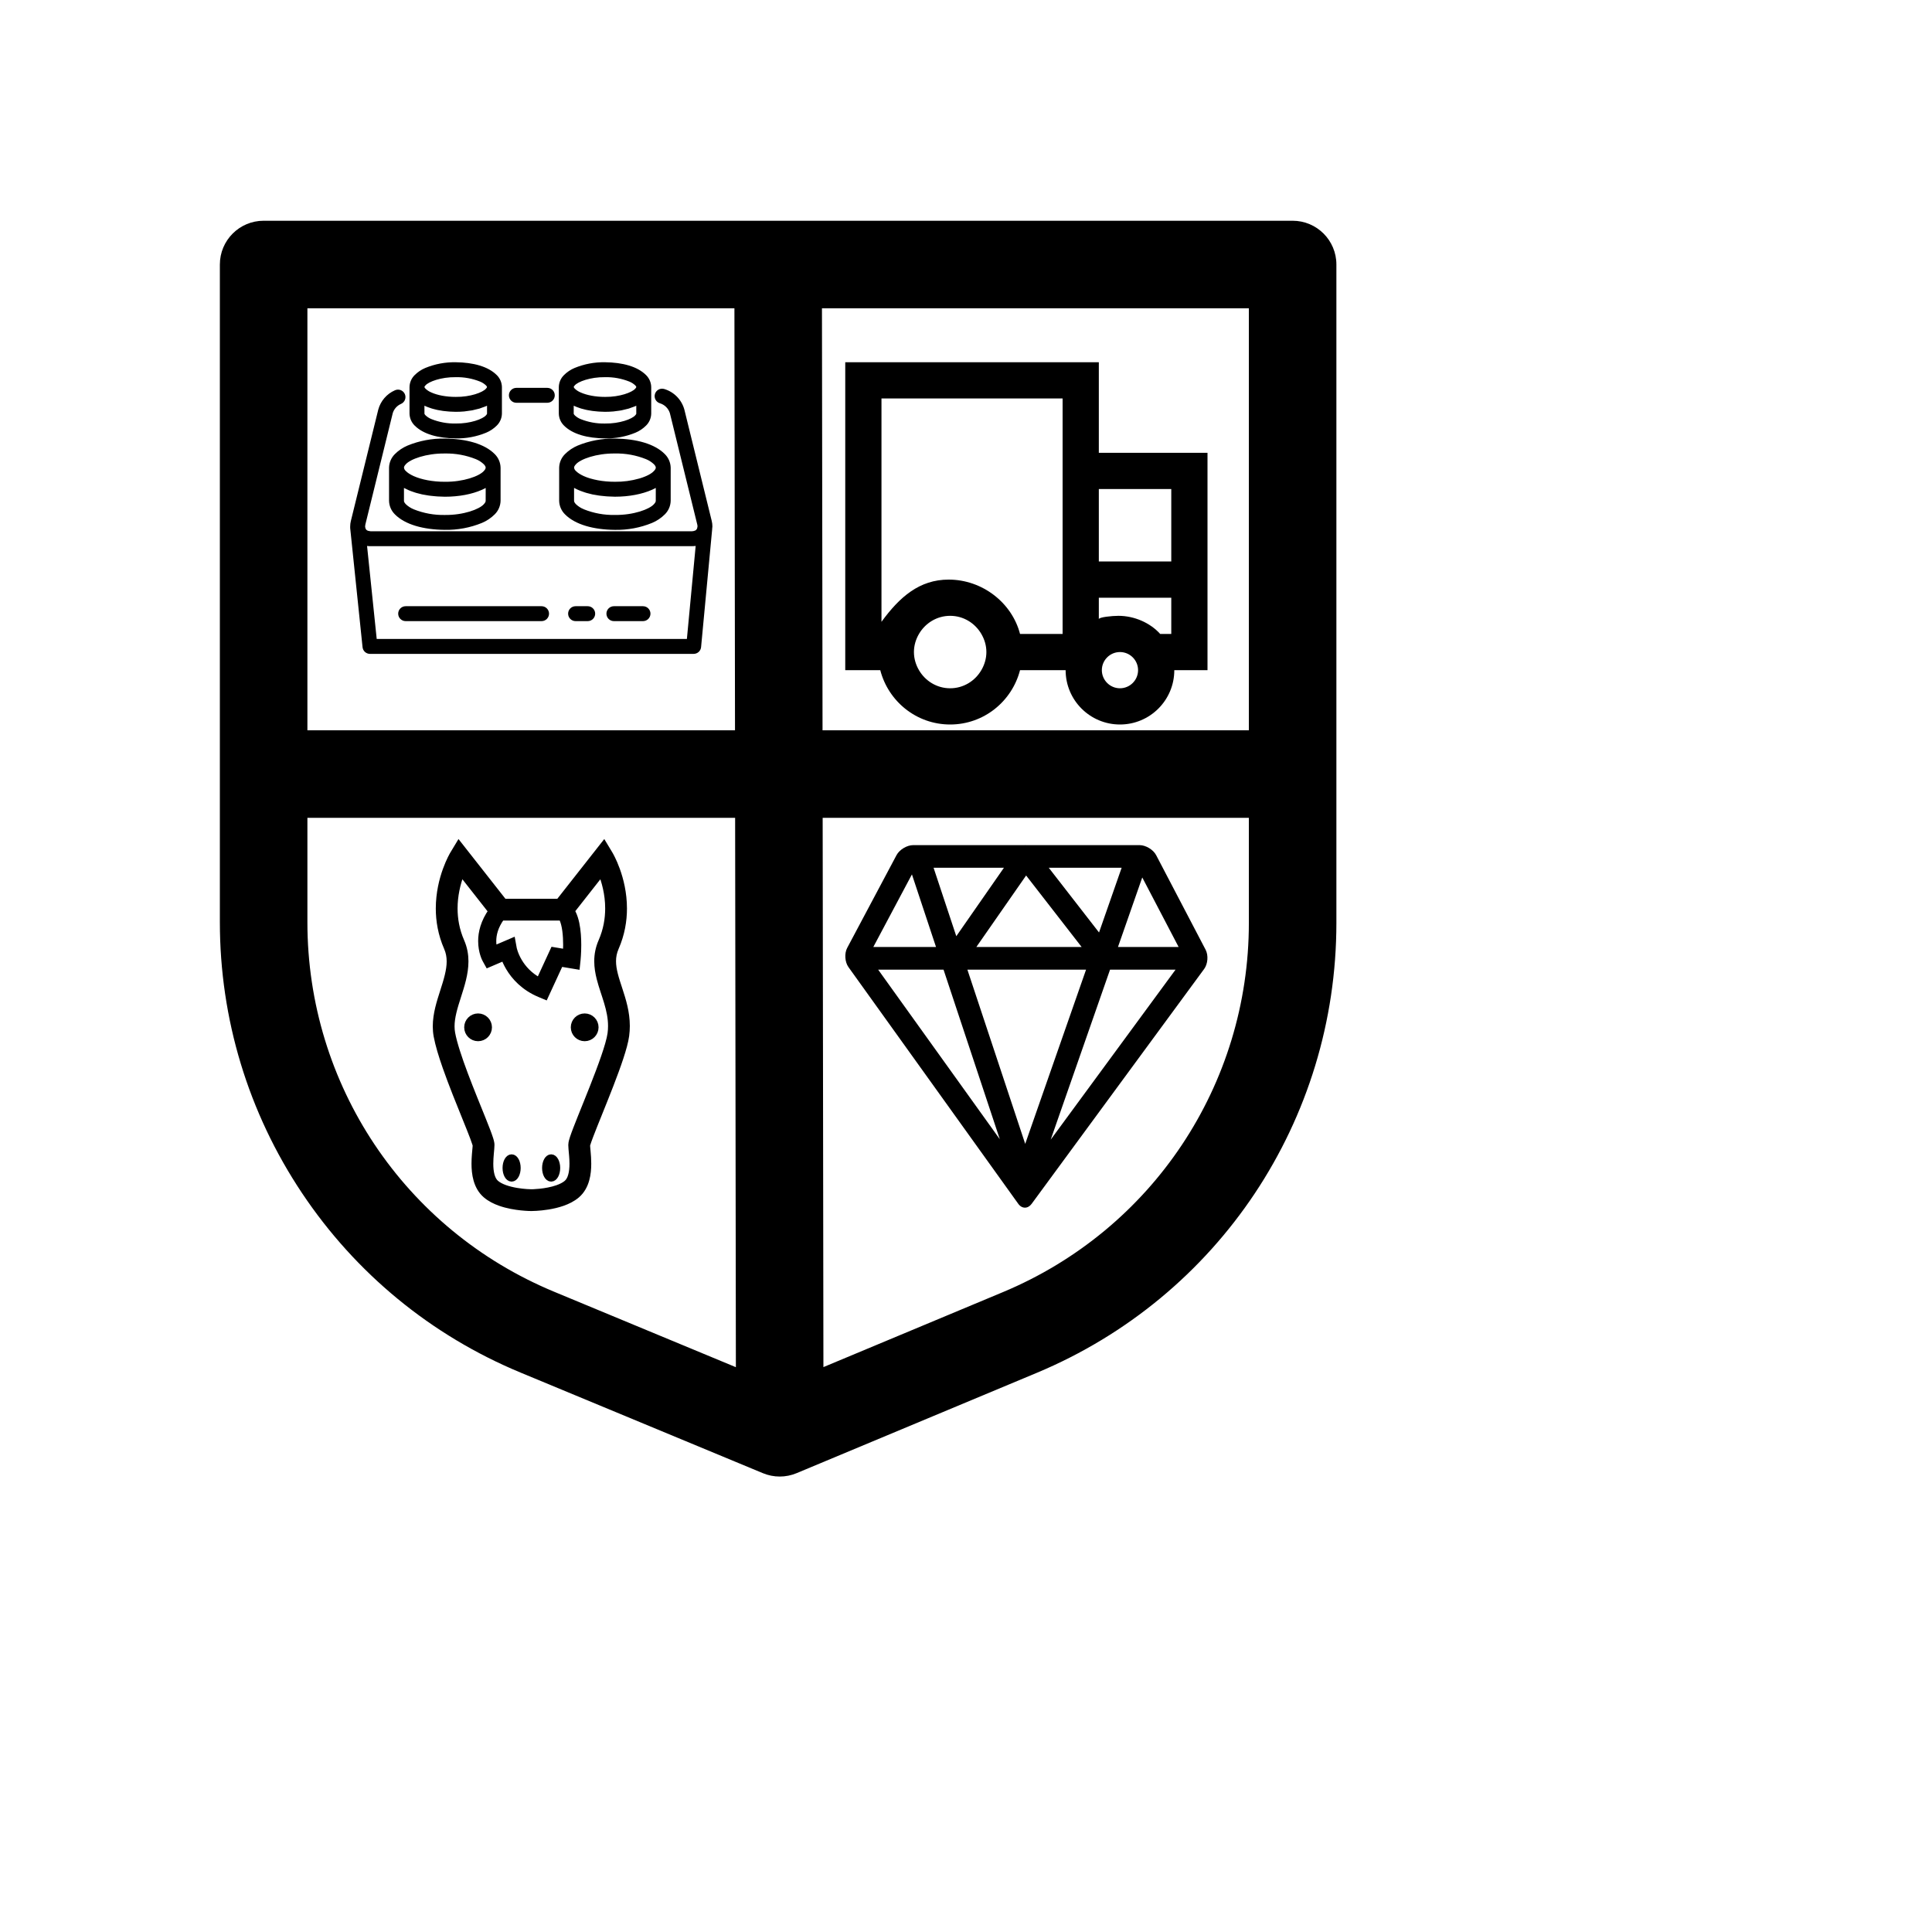
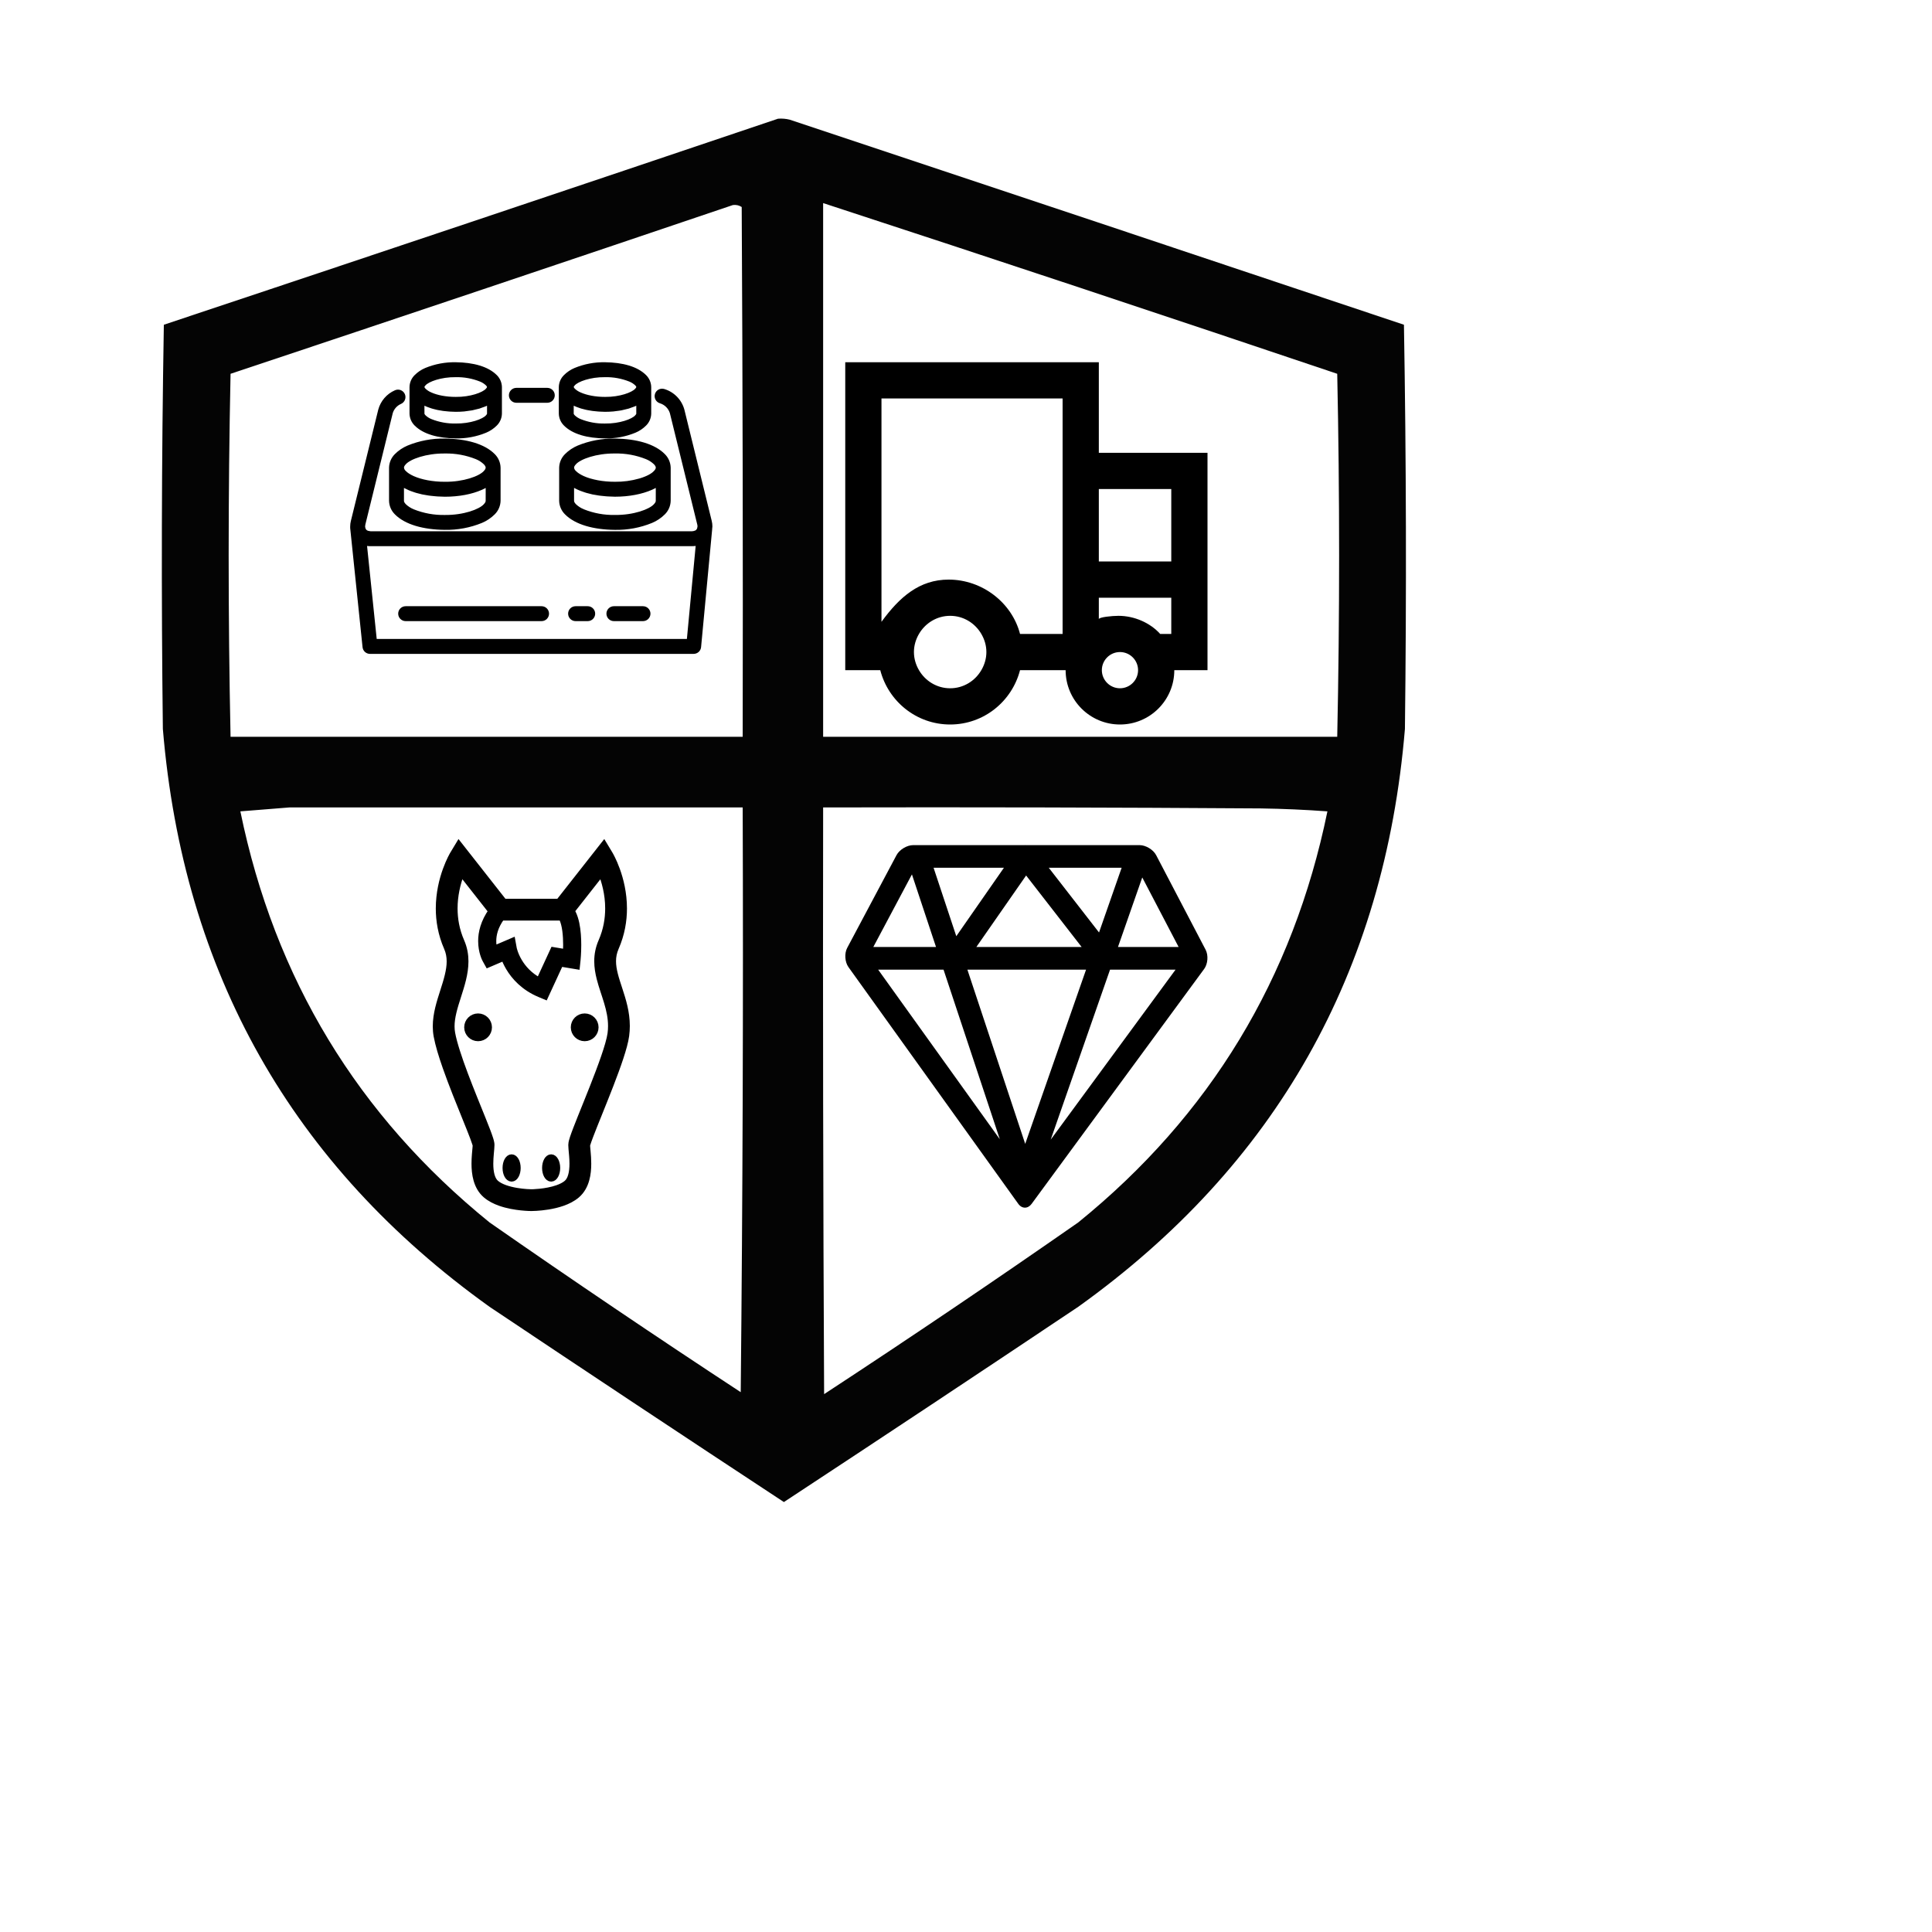
<svg xmlns="http://www.w3.org/2000/svg" width="800" height="800" style="shape-rendering:geometricPrecision; text-rendering:geometricPrecision; image-rendering:optimizeQuality; fill-rule:evenodd; clip-rule:evenodd">
-   <g transform="scale(1.269534)">
-     <g transform="translate(49, 72) scale(0.80)">
-       <g>
-         <path d="M465.764,0H46.236c-9.855,0-17.845,7.99-17.845,17.845v268.146c0,39.426,11.572,77.598,33.462,110.389             c21.892,32.79,52.71,58.113,89.123,73.228l98.836,41.028c2.19,0.909,4.517,1.363,6.841,1.363c2.339,0,4.678-0.46,6.877-1.379             l97.897-40.893c74.221-31.003,122.18-103.011,122.18-183.448V17.845C483.609,7.99,475.619,0,465.764,0z M64.08,35.689h174.1             l0.236,172.055H64.08V35.689z M164.66,436.646c-61.1-25.364-100.58-84.5-100.58-150.655v-42.558h174.386l0.307,223.98             L164.66,436.646z M273.869,35.689h174.05v172.055H274.106L273.869,35.689z M447.919,286.28             c0,65.997-39.349,125.079-100.246,150.517l-73.21,30.582l-0.307-223.946h173.764V286.28z" />
-       </g>
+   <g transform="scale(0.8125)">
+     <g transform="translate(0, 12)">
+       <path style="opacity:0.981" fill="#000000" d="M 396.5,48.5 C 398.527,48.338 400.527,48.505 402.5,49C 506.87,83.734 611.204,118.568 715.5,153.5C 716.667,222.164 716.833,290.831 716,359.5C 705.643,483.766 650.143,581.932 549.5,654C 499.636,687.363 449.636,720.53 399.5,753.5C 349.364,720.53 299.364,687.363 249.5,654C 148.857,581.932 93.357,483.766 83,359.5C 82.167,290.831 82.333,222.164 83.5,153.5C 188.005,118.665 292.338,83.665 396.5,48.5 Z M 419.5,91.5 C 506.946,120.093 594.279,149.093 681.5,178.5C 682.783,240.172 682.783,301.838 681.5,363.5C 594.167,363.5 506.833,363.5 419.5,363.5C 419.5,272.833 419.5,182.167 419.5,91.5 Z M 373.5,92.5 C 375.144,92.287 376.644,92.62 378,93.5C 378.5,183.499 378.667,273.499 378.5,363.5C 291.5,363.5 204.5,363.5 117.5,363.5C 116.213,301.839 116.213,240.172 117.5,178.5C 203.005,149.999 288.338,121.332 373.5,92.5 Z M 147.5,399.5 C 224.5,399.5 301.5,399.5 378.5,399.5C 378.833,498.836 378.5,598.169 377.5,697.5C 334.423,669.254 291.757,640.421 249.5,611C 182.313,556.558 139.979,486.725 122.5,401.5C 130.99,400.833 139.324,400.167 147.5,399.5 Z M 419.5,399.5 C 493.834,399.333 568.167,399.5 642.5,400C 653.848,400.168 665.181,400.668 676.5,401.5C 659.01,486.732 616.677,556.565 549.5,611C 506.765,640.786 463.599,669.952 420,698.5C 419.5,598.834 419.333,499.167 419.5,399.5 Z" />
    </g>
  </g>
  <g transform="translate(145,150) scale(1.543909)">
    <path id="Path_28" data-name="Path 28" d="M736.185,530.844h8.3a2,2,0,0,0,0-4h-8.3a2,2,0,0,0,0,4Zm52.4,31.693-7.346-29.879a7.961,7.961,0,0,0-5.392-5.508,2,2,0,0,0-1.155,3.831,4.027,4.027,0,0,1,2.662,2.634l7.348,29.876a2.168,2.168,0,0,1,.066.515,2.242,2.242,0,0,1-.1.51,1.063,1.063,0,0,1-.317.466.446.446,0,0,1-.056.041.744.744,0,0,1-.1.065,2.376,2.376,0,0,1-.9.216h-.012v0h-86.17c-.074-.005-.136-.016-.2-.024a2.687,2.687,0,0,1-.5-.1c-.016-.005-.025-.012-.041-.017a1.38,1.38,0,0,1-.2-.086.867.867,0,0,1-.115-.08.817.817,0,0,1-.067-.049.93.93,0,0,1-.121-.138l-.018-.021a1.172,1.172,0,0,1-.091-.173l-.012-.024a1.374,1.374,0,0,1-.053-.164c-.01-.035-.019-.069-.027-.106-.006-.02-.01-.043-.014-.063-.013-.081-.025-.165-.035-.256a2.23,2.23,0,0,1,.068-.513l7.348-29.878a3.972,3.972,0,0,1,2.221-2.468,2,2,0,0,0-1.627-3.655,7.905,7.905,0,0,0-4.477,5.168L691.8,562.535a6.152,6.152,0,0,0-.184,1.469c0,.009,0,.018,0,.027a1.949,1.949,0,0,0,0,.418l3.316,31.948a2,2,0,0,0,1.989,1.792h86.814a2,2,0,0,0,1.992-1.812l2.967-31.54c0-.037,0-.072,0-.108a5.308,5.308,0,0,0,.068-.723A6.144,6.144,0,0,0,788.586,562.537Zm-6.664,31.653H698.73l-2.589-24.948a5.473,5.473,0,0,0,.97.063h86.2c.027,0,.052-.007.078-.007a5.52,5.52,0,0,0,.886-.061Zm-62-53.788a20.445,20.445,0,0,0,8.164-1.535,8.934,8.934,0,0,0,2.863-1.927,4.643,4.643,0,0,0,1.363-3.182v-2.5l0-4.6c0-.013,0-.025,0-.039a4.635,4.635,0,0,0-1.363-3.182c-2.347-2.356-6.351-3.409-11.027-3.465a20.486,20.486,0,0,0-8.166,1.537,8.916,8.916,0,0,0-2.861,1.928,4.629,4.629,0,0,0-1.366,3.182c0,.014,0,.026,0,.039l0,4.859v2.238a4.652,4.652,0,0,0,1.364,3.182C711.238,539.295,715.242,540.348,719.92,540.4Zm-8.393-13.78c0-.016-.011-.126.272-.432.806-.983,4.189-2.27,8.121-2.213a16.63,16.63,0,0,1,6.531,1.185,5.009,5.009,0,0,1,1.59,1.028c.283.306.268.416.271.432v0h-.005c0,.014.005.136-.284.446-.83.982-4.193,2.252-8.1,2.2-.326,0-.651-.007-.969-.021-.062,0-.123-.01-.183-.013-.256-.013-.51-.029-.756-.051-.061-.006-.118-.015-.176-.021-.246-.024-.49-.051-.727-.084-.076-.011-.148-.024-.224-.036-.213-.033-.426-.065-.631-.1-.1-.019-.186-.041-.281-.061-.176-.036-.354-.071-.524-.112-.146-.036-.285-.076-.426-.116-.1-.028-.214-.054-.316-.085-.213-.063-.412-.13-.6-.2-.024-.009-.051-.016-.075-.024-.215-.079-.42-.162-.611-.248a5.15,5.15,0,0,1-1.6-1.023c-.291-.31-.283-.432-.285-.446h0Zm0,5.007c.141.067.291.126.436.188.111.049.221.1.334.146.367.147.746.281,1.14.4.112.035.231.065.346.1.319.091.645.173.979.248.132.029.261.06.4.086.438.089.883.167,1.344.229.08.011.162.019.244.029q.609.077,1.242.125l.406.029c.5.031,1.008.055,1.526.061.777,0,1.535-.037,2.269-.1.342-.031.661-.092.991-.137.38-.05.775-.089,1.14-.158s.674-.162,1.008-.244.656-.142.961-.233c.281-.085.529-.2.8-.292.322-.117.66-.22.961-.353l.031-.015.006,0,.019-.009.207-.1v2.131c0,.014.012.125-.269.433-.809.981-4.189,2.27-8.121,2.212a16.61,16.61,0,0,1-6.531-1.186,5.069,5.069,0,0,1-1.59-1.026c-.283-.31-.268-.419-.272-.433Zm48.434,8.773a20.452,20.452,0,0,0,8.164-1.535,8.934,8.934,0,0,0,2.863-1.927,4.648,4.648,0,0,0,1.364-3.182v-2.5l0-4.6h0c0-.013,0-.025,0-.039a4.631,4.631,0,0,0-1.364-3.182c-2.345-2.356-6.349-3.409-11.027-3.465a20.48,20.48,0,0,0-8.164,1.537,8.906,8.906,0,0,0-2.861,1.928,4.62,4.62,0,0,0-1.366,3.182c0,.014,0,.026,0,.039l0,4.859v2.238a4.635,4.635,0,0,0,1.364,3.182C751.277,539.295,755.283,540.348,759.961,540.4Zm-8.393-13.78c0-.016-.013-.126.27-.432.808-.983,4.189-2.27,8.121-2.213a16.623,16.623,0,0,1,6.531,1.185,5,5,0,0,1,1.592,1.028c.283.306.268.416.27.432v0h-.006c0,.014.006.136-.284.446-.826.978-4.168,2.243-8.058,2.2h-.043c-.092,0-.18-.005-.27-.006-.234,0-.468-.005-.7-.015-.137-.007-.269-.018-.4-.027-.18-.012-.36-.021-.535-.037-.119-.011-.231-.028-.348-.04-.186-.021-.373-.039-.553-.065-.107-.014-.207-.034-.31-.05-.184-.029-.371-.056-.547-.089-.106-.02-.2-.044-.3-.066-.168-.035-.34-.068-.5-.107-.138-.034-.267-.072-.4-.108-.113-.031-.233-.06-.342-.093-.2-.059-.387-.124-.57-.189-.035-.012-.074-.023-.11-.036-.214-.079-.42-.161-.611-.247a5.175,5.175,0,0,1-1.6-1.023c-.287-.31-.281-.432-.281-.446h-.006Zm0,5.006c.135.064.28.121.418.182.119.052.237.107.36.156.363.145.736.278,1.125.4.121.037.244.069.367.1q.468.132.957.242c.135.03.269.062.408.089.436.088.879.166,1.336.228.084.011.172.019.256.03q.6.075,1.228.124l.414.029c.5.031,1,.054,1.516.061h.008c.777,0,1.535-.038,2.269-.1.256-.023.495-.071.745-.1.468-.058.941-.109,1.388-.193.307-.057.586-.143.881-.213.365-.087.742-.161,1.086-.265.266-.08.5-.186.754-.277.338-.12.689-.228,1-.367l.033-.015,0,0,.014-.006.215-.1v2.131c0,.014.011.123-.272.433-.807.981-4.189,2.27-8.119,2.212a16.613,16.613,0,0,1-6.533-1.186,5.094,5.094,0,0,1-1.59-1.026c-.281-.31-.266-.419-.27-.433Zm-49.531,16.614c0,.018,0,.034,0,.052l0,4v4.84a5.275,5.275,0,0,0,1.564,3.629c2.737,2.765,7.653,4.107,13.393,4.165a25.108,25.108,0,0,0,9.977-1.871,10.7,10.7,0,0,0,3.414-2.294,5.3,5.3,0,0,0,1.566-3.629v-4.149l0-4.694c0-.018,0-.034,0-.052a5.3,5.3,0,0,0-1.566-3.629c-2.737-2.767-7.653-4.108-13.391-4.165a25.12,25.12,0,0,0-9.98,1.87,10.689,10.689,0,0,0-3.414,2.295A5.3,5.3,0,0,0,702.037,548.242Zm25.914,8.9c0,.174-.058.433-.471.88-1.2,1.393-5.49,2.969-10.484,2.914a21.258,21.258,0,0,1-8.348-1.523,6.861,6.861,0,0,1-2.14-1.391c-.41-.447-.467-.706-.469-.88v-3.46c.063.034.135.061.2.1q.531.282,1.108.528c.17.072.347.139.521.207q.477.183.979.345c.179.057.355.116.541.17.472.136.959.261,1.463.371.082.017.166.035.25.051.507.1,1.029.192,1.562.268.186.027.375.049.565.072q.647.08,1.316.132c.185.016.369.031.557.043.621.039,1.252.067,1.9.073h0c.072,0,.143,0,.215-.005.4,0,.8-.009,1.2-.027.2-.009.4-.027.6-.041.26-.017.521-.029.775-.052.219-.02.432-.05.647-.074s.459-.047.683-.078.442-.071.662-.108.418-.063.621-.1c.225-.042.442-.094.661-.142.189-.041.382-.078.568-.122.23-.056.451-.121.676-.183.164-.045.334-.086.494-.135.232-.07.453-.149.678-.226.142-.049.291-.092.431-.144.242-.089.471-.187.7-.283.106-.044.219-.084.323-.13l.011-.005.036-.015c.337-.152.664-.312.978-.482ZM706.51,547.36c1.2-1.391,5.49-2.967,10.486-2.913a21.209,21.209,0,0,1,8.346,1.524,6.806,6.806,0,0,1,2.138,1.389c.413.447.469.708.471.882v.012h0a1.02,1.02,0,0,1-.236.584l-.008.009a3.142,3.142,0,0,1-.246.294c-1.225,1.391-5.5,2.947-10.463,2.892-.416,0-.828-.009-1.232-.026l-.153-.011c-.351-.017-.7-.04-1.041-.071-.074-.007-.142-.018-.215-.025-.316-.032-.628-.065-.933-.108-.07-.01-.135-.022-.2-.033-.3-.045-.6-.091-.891-.146-.066-.012-.127-.028-.193-.041-.283-.056-.567-.115-.836-.18-.076-.019-.147-.04-.221-.06-.252-.063-.5-.129-.74-.2-.088-.026-.166-.057-.254-.084-.211-.067-.426-.135-.623-.208-.121-.045-.231-.093-.346-.14-.15-.06-.306-.119-.447-.181s-.238-.117-.358-.174-.236-.112-.341-.168c-.149-.081-.28-.163-.412-.245-.057-.035-.123-.071-.178-.106a4.888,4.888,0,0,1-.848-.685,1.384,1.384,0,0,1-.49-.887h0l0-.012C706.041,548.068,706.1,547.809,706.51,547.36Zm69.5-2.747c-2.737-2.767-7.654-4.108-13.393-4.165a25.1,25.1,0,0,0-9.976,1.87,10.644,10.644,0,0,0-3.414,2.295,5.3,5.3,0,0,0-1.565,3.629c0,.03,0,.057,0,.086l0,3.346v5.463a5.274,5.274,0,0,0,1.567,3.629c2.734,2.765,7.652,4.107,13.388,4.165a25.114,25.114,0,0,0,9.981-1.871,10.7,10.7,0,0,0,3.412-2.294,5.284,5.284,0,0,0,1.564-3.629v-6.393l0-2.45c0-.018,0-.034,0-.052A5.292,5.292,0,0,0,776.006,544.613Zm-2.436,12.524c0,.174-.058.433-.468.88-1.2,1.393-5.493,2.969-10.489,2.914a21.237,21.237,0,0,1-8.344-1.523,6.79,6.79,0,0,1-2.14-1.391c-.412-.447-.469-.706-.471-.88v-3.46c.037.02.08.036.117.056.383.207.789.4,1.209.578.155.064.313.124.469.185.34.131.688.254,1.047.369.16.051.32.1.484.152.508.147,1.028.283,1.569.4l.078.016c.537.112,1.094.2,1.66.284.178.025.359.046.539.068q.658.081,1.336.135c.184.015.365.03.551.042.621.039,1.252.067,1.9.073q.716,0,1.412-.032c.149-.007.293-.02.44-.029.314-.02.629-.036.937-.064.164-.015.323-.038.485-.055.283-.031.568-.059.845-.1.178-.025.35-.058.528-.086.252-.04.508-.077.756-.123.181-.034.355-.077.533-.114.232-.05.469-.1.7-.151.182-.045.357-.1.535-.145.213-.058.43-.112.637-.174.174-.052.338-.112.506-.168.2-.067.408-.131.6-.2.162-.06.315-.127.471-.19.184-.073.373-.143.551-.221l.019-.01.024-.01q.507-.228.978-.481Zm0-8.883h0a.814.814,0,0,1-.088.341l0,0a1.659,1.659,0,0,1-.144.239c-.008.011-.022.024-.029.035a2.71,2.71,0,0,1-.225.27,4.4,4.4,0,0,1-.992.787l-.041.022c-.129.078-.268.156-.414.234l-.119.058c-.127.065-.256.13-.395.194l-.156.066c-.135.06-.27.119-.414.176l-.176.066c-.146.056-.291.112-.447.166-.051.018-.106.034-.157.052-.167.056-.337.112-.513.166-.035.011-.072.02-.108.03a22.56,22.56,0,0,1-6.535.875c-.416,0-.826-.009-1.232-.026l-.11-.008c-.367-.018-.73-.042-1.086-.074l-.039-.005a21.815,21.815,0,0,1-4.2-.79l-.008,0c-.3-.091-.591-.187-.869-.289-.06-.023-.113-.048-.174-.071-.213-.081-.421-.163-.617-.251-.1-.046-.193-.095-.291-.142-.137-.065-.277-.13-.4-.2-.164-.09-.313-.181-.457-.272-.041-.026-.09-.051-.129-.077a4.846,4.846,0,0,1-.85-.687,1.381,1.381,0,0,1-.492-.887h0l0-.012c0-.174.059-.433.473-.882,1.2-1.391,5.488-2.967,10.482-2.913a21.213,21.213,0,0,1,8.348,1.524,6.824,6.824,0,0,1,2.139,1.389c.412.447.468.708.47.882Zm-30.623,37.151H706.49a2,2,0,1,0,0,4h36.457a2,2,0,0,0,0-4Zm27.2,0h-7.81a2,2,0,1,0,0,4h7.81a2,2,0,0,0,0-4Zm-14.83,0h-3.256a2,2,0,0,0,0,4h3.256a2,2,0,0,0,0-4Z" transform="translate(-691.613 -519.975)" stroke-width="5" fill="black" />
  </g>
  <g transform="translate(350,150) scale(7.5)">
    <defs>

</defs>
    <g id="Page-1" stroke="none" stroke-width="1" fill="none" fill-rule="evenodd">
      <g id="Dribbble-Light-Preview" transform="translate(-300, -5319)" fill="#000000">
        <g id="icons" transform="translate(56, 160)">
          <path d="M258,5170 L262,5170 L262,5166 L258,5166 L258,5170 Z M262,5174 L261.388,5174 C260.839,5173.39 259.968,5173 259.083,5173 C258.731,5173 258,5173.072 258,5173.184 L258,5172 L262,5172 L262,5174 Z M259.167,5177 C258.615,5177 258.167,5176.551 258.167,5176 C258.167,5175.449 258.615,5175 259.167,5175 C259.718,5175 260.167,5175.449 260.167,5176 C260.167,5176.551 259.718,5177 259.167,5177 L259.167,5177 Z M256,5174 L253.65,5174 C253.204,5172.278 251.57,5171 249.708,5171 C248.097,5171 247,5171.958 246,5173.331 L246,5161 L256,5161 L256,5174 Z M251.513,5176 C251.167,5176.595 250.529,5177 249.792,5177 C249.055,5177 248.417,5176.595 248.07,5176 C247.898,5175.705 247.792,5175.366 247.792,5175 C247.792,5174.634 247.898,5174.295 248.07,5174 C248.417,5173.405 249.055,5173 249.792,5173 C250.529,5173 251.166,5173.405 251.513,5174 C251.686,5174.295 251.792,5174.634 251.792,5175 C251.792,5175.366 251.686,5175.705 251.513,5176 L251.513,5176 Z M258,5164 L258,5159 L244,5159 L244,5176 L245.933,5176 C246.379,5177.722 247.93,5179 249.792,5179 C251.653,5179 253.204,5177.722 253.65,5176 L256.167,5176 C256.167,5177.657 257.51,5179 259.167,5179 C260.824,5179 262.167,5177.657 262.167,5176 L264,5176 L264,5164 L258,5164 Z" id="truck-[#652]">

</path>
        </g>
      </g>
    </g>
  </g>
  <g transform="translate(145,350) scale(0.2929688)">
    <style type="text/css">
    .st0 {
        fill: #000000;
        stroke: black;
        stroke-width: 10;
    }
</style>
    <g>
      <path class="st0" d="M379.987,204.198c-2.456-7.501-4.813-14.566-6.504-21.254c-1.703-6.702-2.74-12.982-2.734-19.03   c0.014-6.464,1.116-12.664,4.028-19.346c8.406-19.214,11.436-38.125,11.43-55.186c-0.007-21.895-4.92-40.806-9.799-54.335   c-4.893-13.528-9.785-21.703-10.05-22.146L358.588,0l-63.354,80.633h-78.25L153.637,0.007l-7.771,12.889   c-0.264,0.449-5.157,8.624-10.049,22.152c-4.886,13.529-9.792,32.426-9.799,54.335c-0.006,17.061,3.024,35.972,11.43,55.179   c2.806,6.438,3.928,12.816,3.935,19.604c0.052,12.863-4.371,27.25-9.323,42.582c-4.873,15.352-10.268,31.647-10.314,49.23   c0,4.483,0.37,9.052,1.222,13.641c2.311,12.433,6.96,27.554,12.631,43.77c8.504,24.285,19.34,50.881,28.029,72.34   c4.338,10.717,8.148,20.152,10.809,27.25c1.327,3.533,2.37,6.491,3.018,8.59c0.323,1.043,0.554,1.876,0.66,2.351l0.026,0.132   c-0.013,0.694-0.079,1.81-0.211,3.275c-0.436,5.183-1.433,13.523-1.44,22.72c0.013,7.171,0.588,14.936,2.753,22.602   c2.153,7.62,6.055,15.358,12.935,21.254c5.956,5.084,12.908,8.432,19.907,10.928c10.518,3.698,21.327,5.401,29.646,6.286   c8.313,0.872,14.117,0.884,14.381,0.884c0.357-0.013,10.538,0,23.427-2.08c6.444-1.056,13.576-2.622,20.594-5.091   c7.005-2.496,13.952-5.844,19.914-10.928c6.874-5.896,10.776-13.634,12.935-21.254c2.166-7.666,2.74-15.438,2.746-22.608   c0-6.141-0.449-11.859-0.872-16.56c-0.211-2.35-0.422-4.444-0.561-6.154c-0.132-1.453-0.198-2.549-0.211-3.249   c0.086-0.382,0.27-1.129,0.561-2.06c0.759-2.522,2.159-6.47,3.981-11.271c6.398-16.89,17.98-44.575,28.458-71.646   c5.242-13.543,10.215-26.966,14.169-38.97c3.956-12.044,6.907-22.502,8.082-31.006c0.634-4.676,0.918-9.238,0.918-13.675   C390.241,236.03,384.866,219.186,379.987,204.198z M213.636,101.426h85.618c0.31,0.515,0.614,1.057,0.918,1.664   c2.12,4.278,3.711,10.591,4.609,17.378c0.924,6.788,1.228,14.05,1.228,20.482c0,4.186-0.125,8.009-0.284,11.146l-18.21-3.038   l-20,43.314c-14.864-7.844-23.83-18.521-29.343-27.791c-3.136-5.289-5.098-10.102-6.253-13.523   c-0.574-1.703-0.951-3.063-1.182-3.954l-0.224-0.978l-0.039-0.198l-1.757-9.613l-25.711,11.02   c-0.819-3.117-1.539-7.138-1.532-11.898C201.52,126.305,203.944,114.638,213.636,101.426z M368.736,266.337   c-0.495,3.704-1.704,9.006-3.48,15.186c-6.193,21.763-19.036,54.255-30.287,82.185c-5.632,13.991-10.875,26.88-14.757,36.982   c-1.941,5.052-3.546,9.396-4.721,12.955c-0.588,1.796-1.076,3.381-1.459,4.886c-0.185,0.766-0.357,1.492-0.489,2.284   c-0.132,0.805-0.258,1.638-0.264,2.832c0.007,1.776,0.133,3.513,0.298,5.448c0.495,5.725,1.366,13.232,1.366,20.944   c0.007,5.982-0.548,11.99-1.961,16.929c-1.42,4.978-3.546,8.65-6.471,11.159c-3.129,2.707-7.877,5.203-13.297,7.091   c-8.122,2.885-17.597,4.47-24.9,5.229c-3.651,0.384-6.774,0.575-8.94,0.674c-1.083,0.04-1.935,0.066-2.496,0.08l-0.621,0.013   h-0.145h-0.046c-0.792,0-10.195-0.125-21.103-1.994c-5.447-0.924-11.257-2.298-16.461-4.173c-5.21-1.875-9.752-4.298-12.796-6.926   c-2.919-2.502-5.045-6.174-6.471-11.152c-1.406-4.932-1.968-10.948-1.954-16.923c0-5.13,0.383-10.214,0.786-14.691   c0.205-2.245,0.416-4.338,0.574-6.26c0.166-1.934,0.298-3.658,0.304-5.448c-0.014-1.287-0.152-2.192-0.304-3.076   c-0.304-1.664-0.733-3.216-1.28-4.998c-2.034-6.55-5.85-16.269-10.703-28.346c-7.257-18.045-16.738-41.01-25.091-63.248   c-8.345-22.185-15.542-43.842-18.157-58.13c-0.601-3.242-0.872-6.524-0.872-9.871c-0.053-13.093,4.371-27.566,9.323-42.886   c4.86-15.338,10.261-31.522,10.314-48.926c0.007-9.138-1.604-18.626-5.685-27.929c-7.124-16.296-9.68-32.209-9.686-46.854   c-0.006-18.758,4.265-35.405,8.564-47.269c0.535-1.486,1.07-2.899,1.598-4.226l43.407,55.252   c-11.066,15.484-14.533,30.478-14.487,42.298c0.026,15.418,5.454,25.341,5.844,26.074l3.42,6.154l22.687-9.719   c1.473,4.04,3.645,9.046,6.92,14.579c7.547,12.796,20.99,28.062,43.552,37.438l6.932,2.892l21.44-46.457l23.097,3.843l0.865-8.241   c0.012-0.172,0.957-9.178,0.957-21.05c-0.007-9.231-0.548-20.152-2.688-30.293c-1.082-5.071-2.562-9.964-4.747-14.434   c-0.594-1.202-1.255-2.384-1.968-3.526l43.05-54.79c4.734,11.945,10.221,30.36,10.168,51.476c0,14.638-2.556,30.544-9.687,46.854   c-4.113,9.362-5.783,18.732-5.764,27.678c0,8.399,1.406,16.408,3.361,24.133c2.951,11.595,7.124,22.615,10.406,33.688   c3.302,11.073,5.738,22.092,5.738,33.714C369.469,258.994,369.244,262.613,368.736,266.337z" />
      <path class="st0" d="M228.176,441.839c-4.305,0-7.798,6.398-7.798,14.288c0,7.896,3.493,14.295,7.798,14.295   c4.305,0,7.798-6.398,7.798-14.295C235.974,448.237,232.481,441.839,228.176,441.839z" />
      <path class="st0" d="M284.049,441.839c-4.305,0-7.798,6.398-7.798,14.288c0,7.896,3.493,14.295,7.798,14.295   c4.305,0,7.791-6.398,7.791-14.295C291.84,448.237,288.354,441.839,284.049,441.839z" />
      <path class="st0" d="M180.781,242.726c-8.075,0-14.618,6.537-14.618,14.612c0,8.082,6.543,14.619,14.618,14.619   c8.076,0,14.612-6.537,14.612-14.619C195.393,249.262,188.856,242.726,180.781,242.726z" />
      <path class="st0" d="M331.443,242.726c-8.075,0-14.612,6.537-14.612,14.612c0,8.082,6.537,14.619,14.612,14.619   c8.076,0,14.619-6.537,14.619-14.619C346.062,249.262,339.519,242.726,331.443,242.726z" />
    </g>
  </g>
  <g transform="translate(350,350) scale(4.6875)">
    <path d="M31.835 9.233l-4.371-8.358c-0.255-0.487-0.915-0.886-1.464-0.886h-10.060c-0.011-0.001-0.022-0.003-0.033-0.004-0.009 0-0.018 0.003-0.027 0.004h-9.88c-0.55 0-1.211 0.398-1.47 0.883l-4.359 8.197c-0.259 0.486-0.207 1.248 0.113 1.696l15.001 20.911c0.161 0.224 0.375 0.338 0.588 0.338 0.212 0 0.424-0.11 0.587-0.331l15.247-20.758c0.325-0.444 0.383-1.204 0.128-1.691zM29.449 8.988h-5.358l2.146-6.144zM17.979 1.99h6.436l-1.997 5.716zM20.882 8.988h-9.301l4.396-6.316zM9.809 8.034l-2.006-6.044h6.213zM21.273 10.988l-5.376 15.392-5.108-15.392h10.484zM13.654 25.971l-10.748-14.983h5.776zM23.392 10.988h5.787l-11.030 15.018zM5.89 2.575l2.128 6.413h-5.539z" />
  </g>
</svg>
